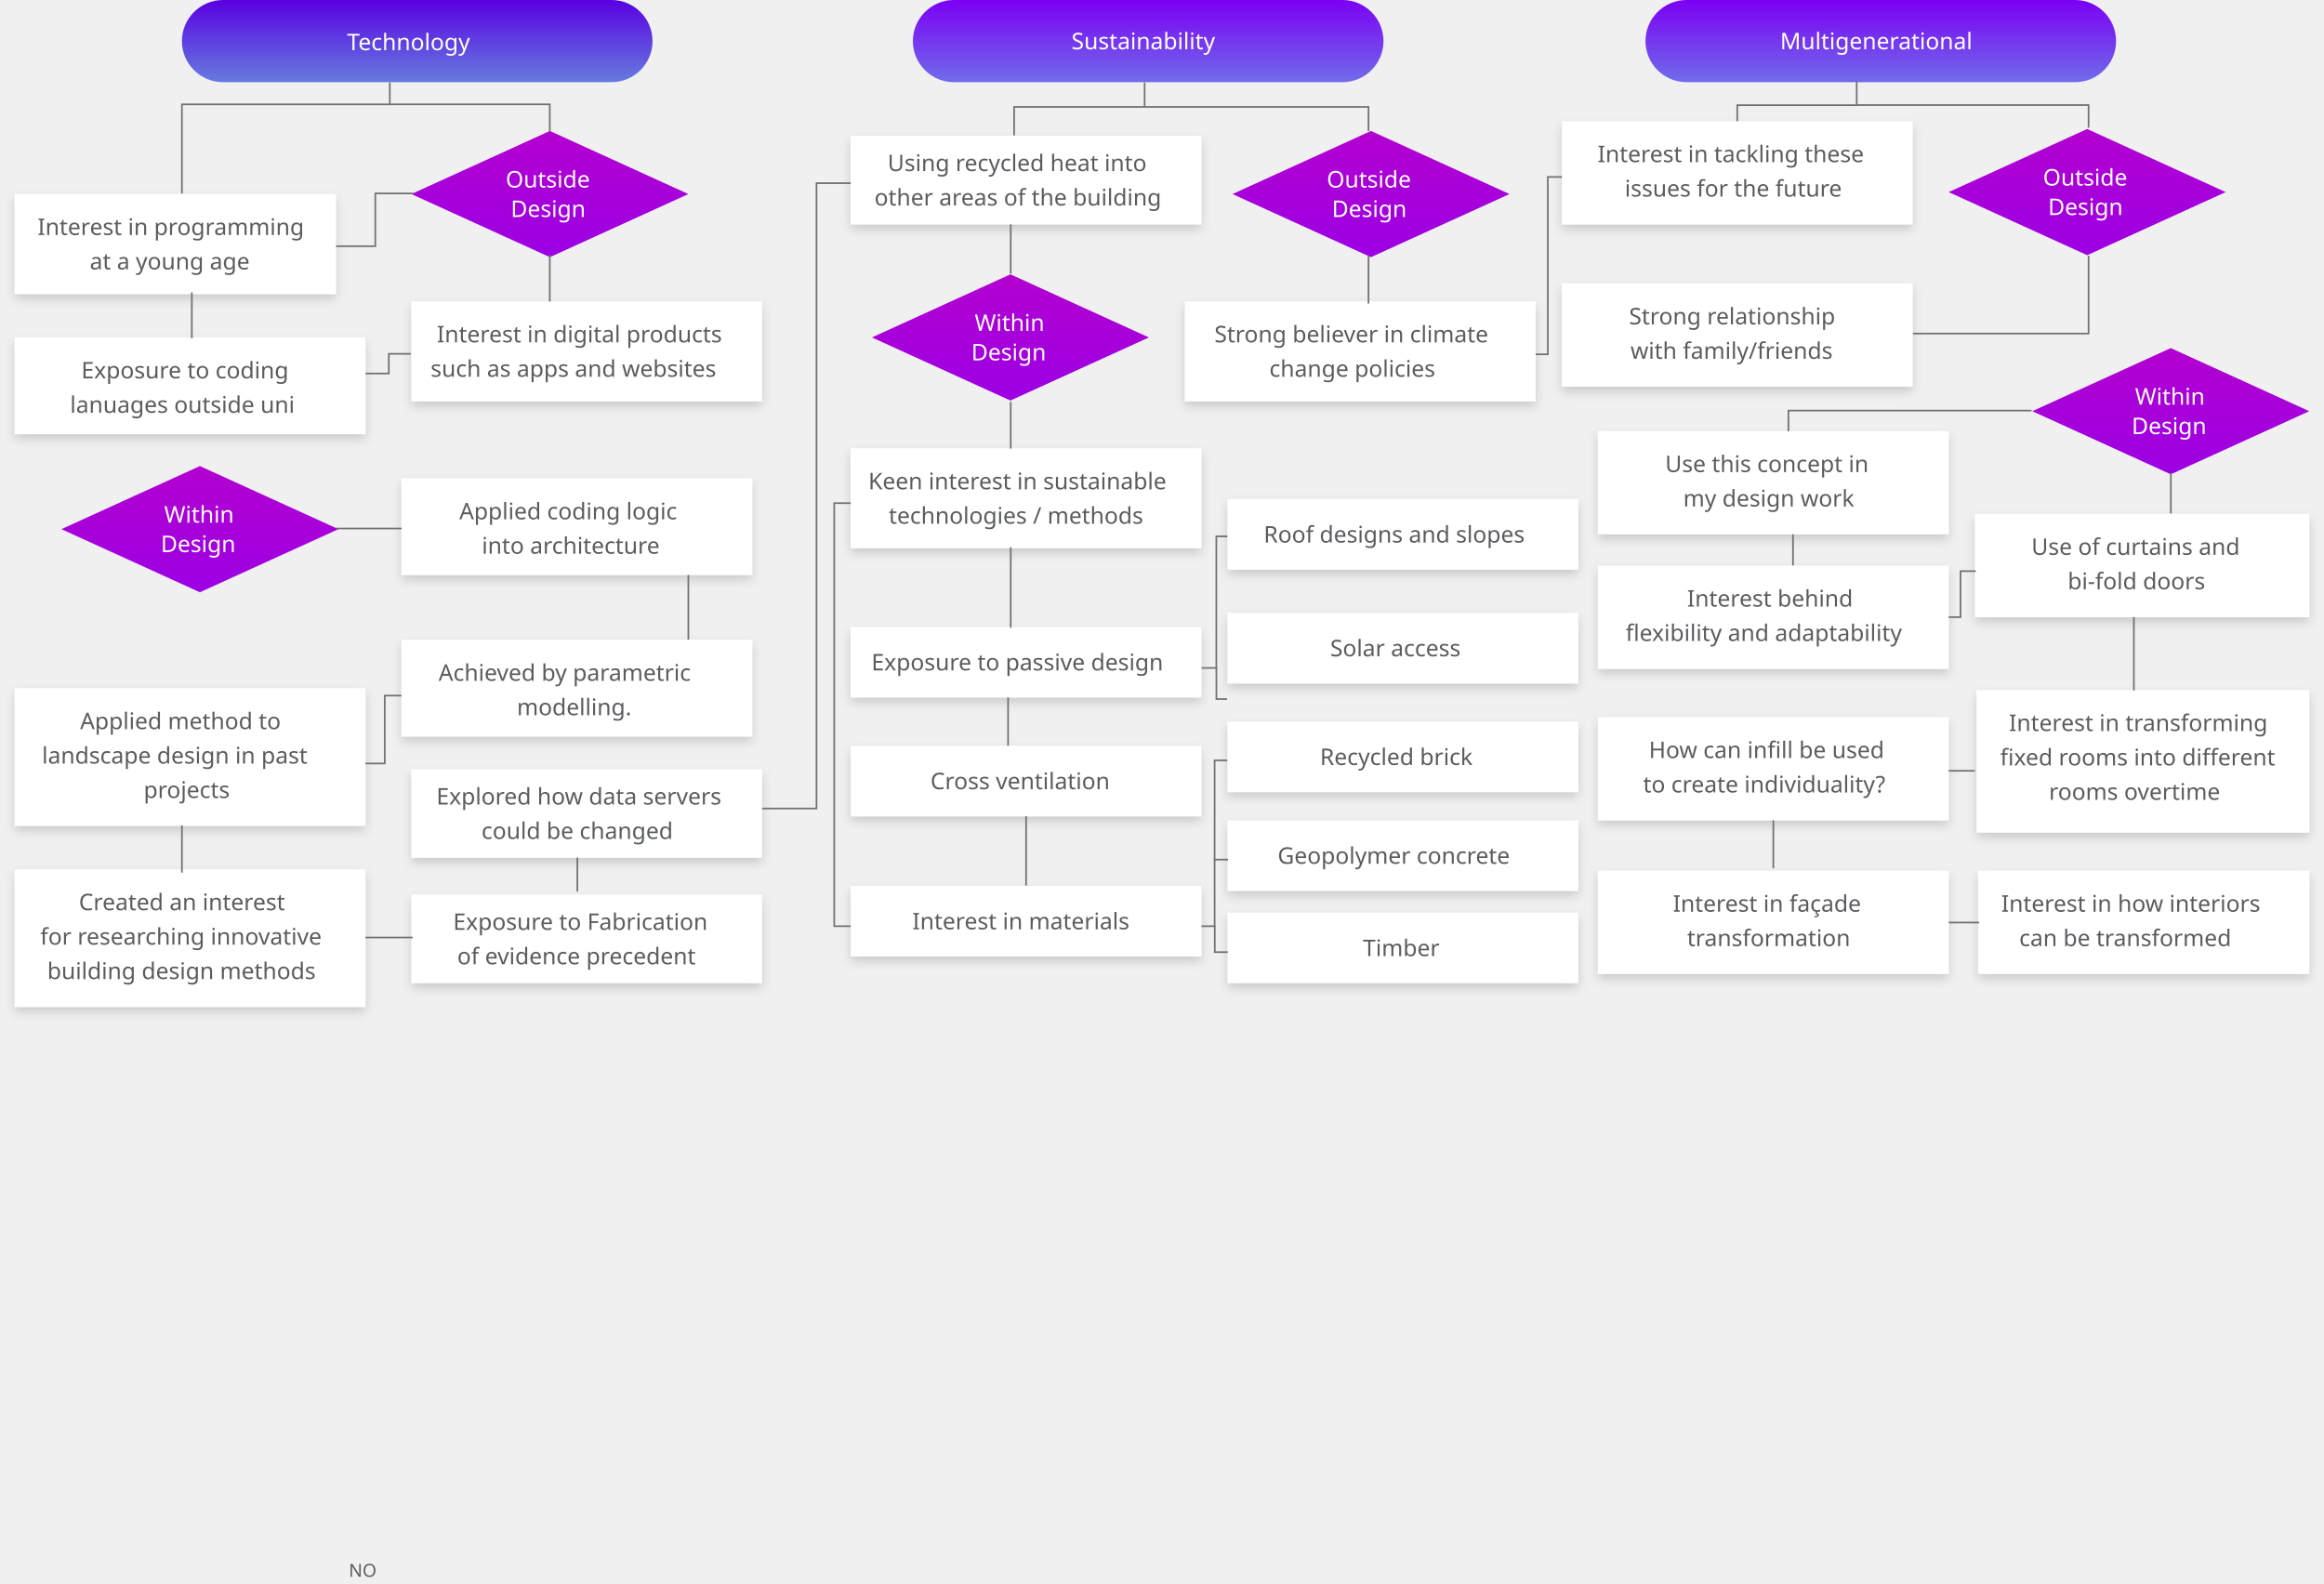
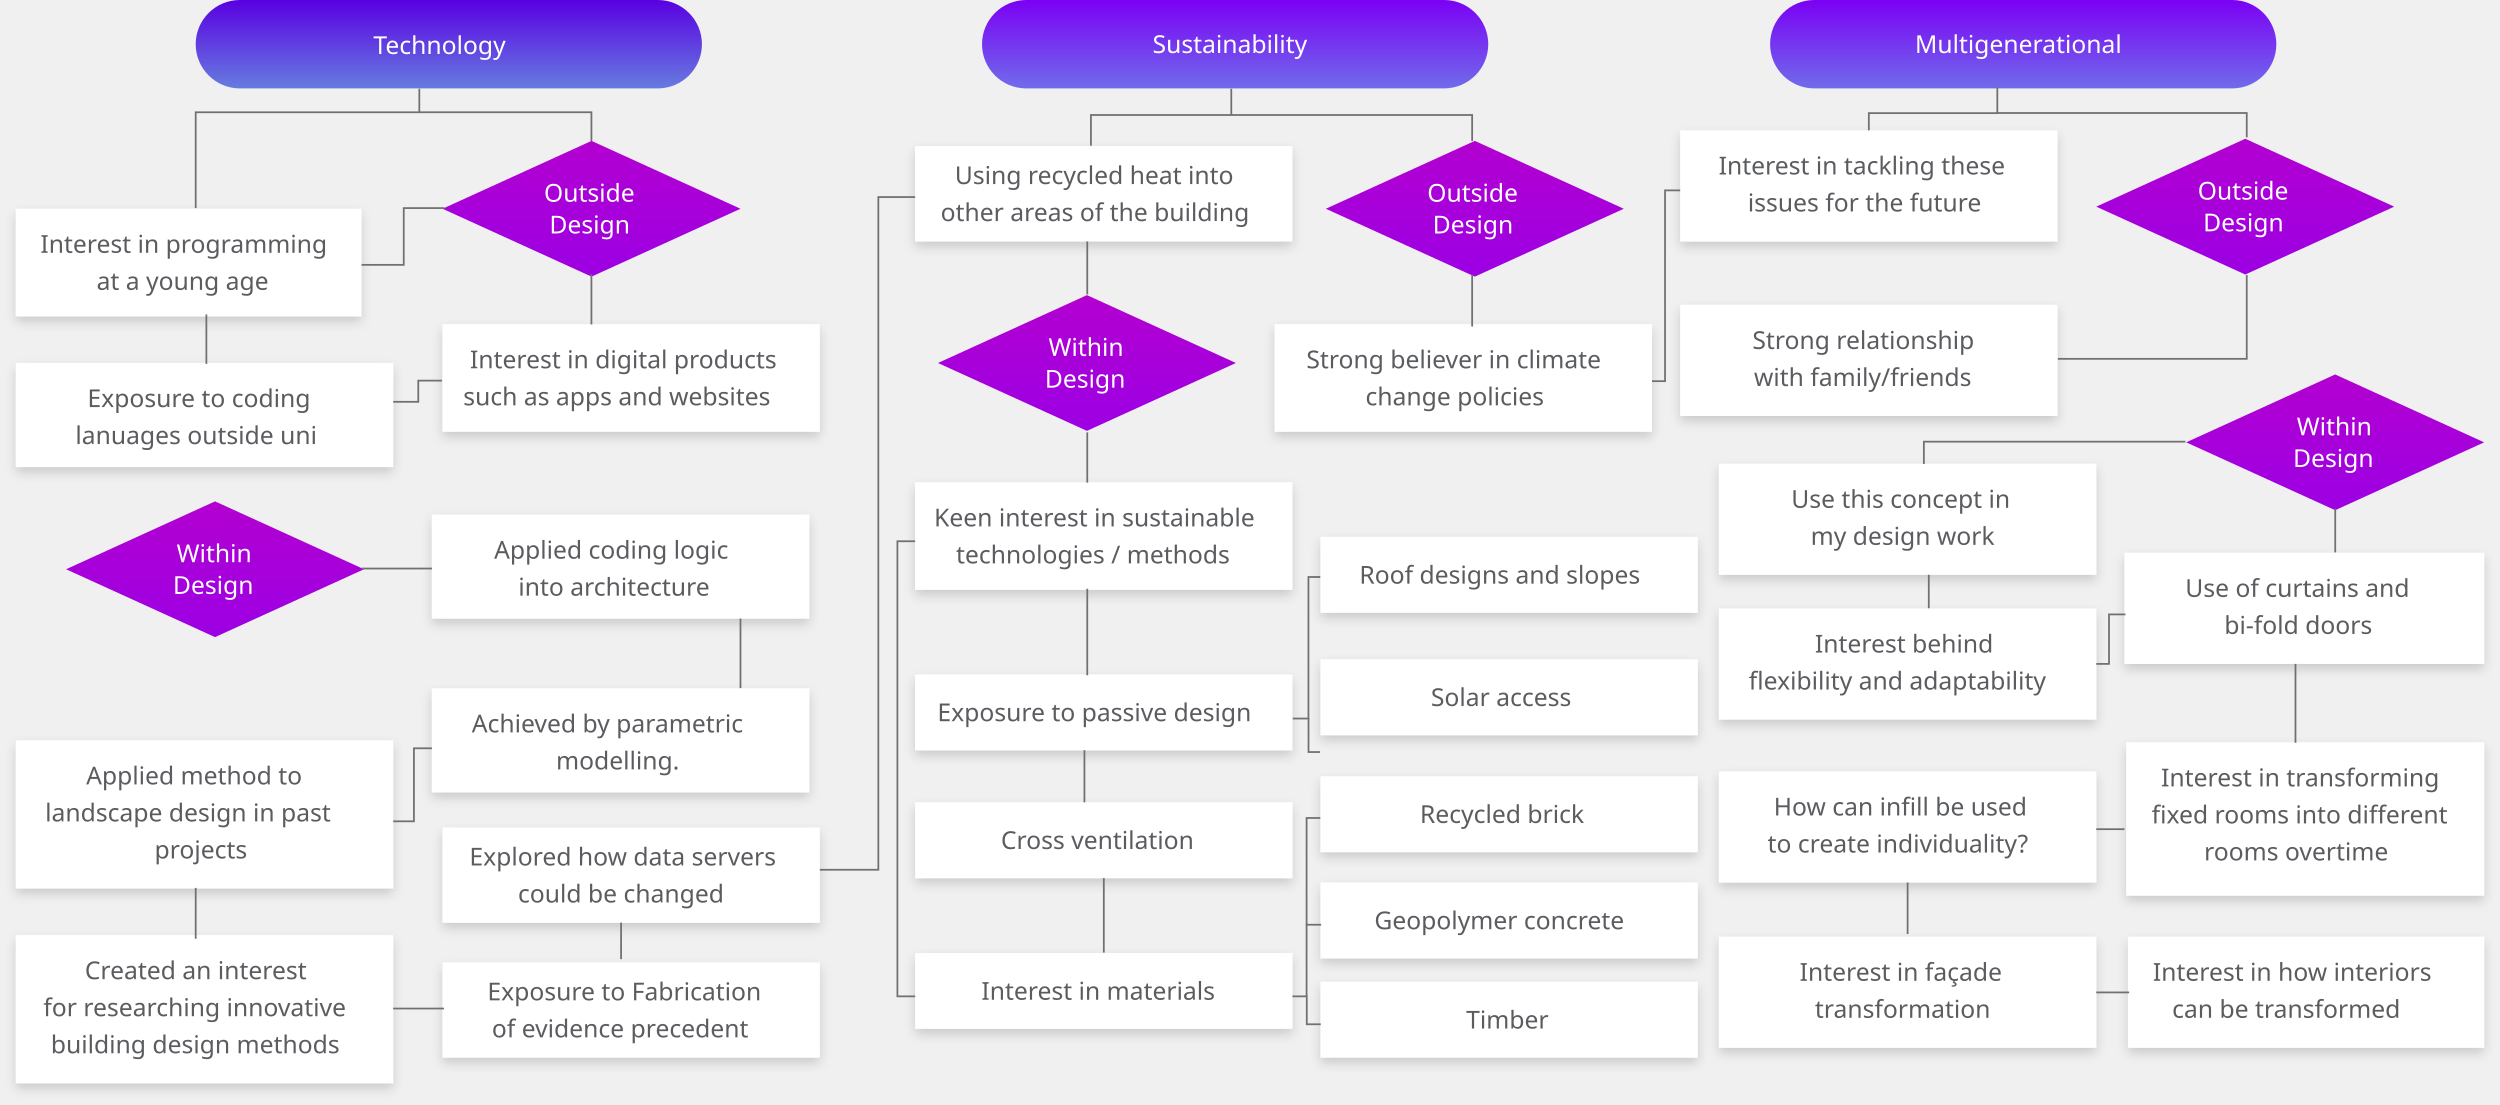
- <svg xmlns="http://www.w3.org/2000/svg" width="1418.001" height="966.108" viewBox="0 0 1418.001 966.108">
+ <svg xmlns="http://www.w3.org/2000/svg" width="1418.001" height="626.395" viewBox="0 0 1418.001 626.395">
  <defs>
    <linearGradient id="linear-gradient" x1="0.5" x2="0.5" y2="1" gradientUnits="objectBoundingBox">
      <stop offset="0" stop-color="#5900e1" />
      <stop offset="1" stop-color="#667ce0" />
    </linearGradient>
    <linearGradient id="linear-gradient-2" x1="0.5" x2="0.5" y2="1" gradientUnits="objectBoundingBox">
      <stop offset="0" stop-color="#7b00f4" />
      <stop offset="1" stop-color="#706cea" />
    </linearGradient>
    <filter id="Rectangle_21" x="0" y="112.405" width="214" height="79" filterUnits="userSpaceOnUse">
      <feOffset dy="3" input="SourceAlpha" />
      <feGaussianBlur stdDeviation="3" result="blur" />
      <feFlood flood-opacity="0.161" />
      <feComposite operator="in" in2="blur" />
      <feComposite in="SourceGraphic" />
    </filter>
    <filter id="Rectangle_21-2" x="242" y="177.89" width="232.001" height="79" filterUnits="userSpaceOnUse">
      <feOffset dy="3" input="SourceAlpha" />
      <feGaussianBlur stdDeviation="3" result="blur-2" />
      <feFlood flood-opacity="0.161" />
      <feComposite operator="in" in2="blur-2" />
      <feComposite in="SourceGraphic" />
    </filter>
    <linearGradient id="linear-gradient-4" x1="0.5" x2="0.5" y2="1" gradientUnits="objectBoundingBox">
      <stop offset="0" stop-color="#b300d0" />
      <stop offset="1" stop-color="#9c00e4" />
    </linearGradient>
    <filter id="Rectangle_21-3" x="0" y="199.89" width="232.001" height="77" filterUnits="userSpaceOnUse">
      <feOffset dy="3" input="SourceAlpha" />
      <feGaussianBlur stdDeviation="3" result="blur-3" />
      <feFlood flood-opacity="0.161" />
      <feComposite operator="in" in2="blur-3" />
      <feComposite in="SourceGraphic" />
    </filter>
    <filter id="Rectangle_21-4" x="236" y="285.876" width="232.001" height="77" filterUnits="userSpaceOnUse">
      <feOffset dy="3" input="SourceAlpha" />
      <feGaussianBlur stdDeviation="3" result="blur-4" />
      <feFlood flood-opacity="0.161" />
      <feComposite operator="in" in2="blur-4" />
      <feComposite in="SourceGraphic" />
    </filter>
    <filter id="Rectangle_21-5" x="236" y="384.409" width="232.001" height="77" filterUnits="userSpaceOnUse">
      <feOffset dy="3" input="SourceAlpha" />
      <feGaussianBlur stdDeviation="3" result="blur-5" />
      <feFlood flood-opacity="0.161" />
      <feComposite operator="in" in2="blur-5" />
      <feComposite in="SourceGraphic" />
    </filter>
    <filter id="Rectangle_21-6" x="0" y="413.909" width="232.001" height="102" filterUnits="userSpaceOnUse">
      <feOffset dy="3" input="SourceAlpha" />
      <feGaussianBlur stdDeviation="3" result="blur-6" />
      <feFlood flood-opacity="0.161" />
      <feComposite operator="in" in2="blur-6" />
      <feComposite in="SourceGraphic" />
    </filter>
    <filter id="Rectangle_21-7" x="0" y="524.395" width="232.001" height="102" filterUnits="userSpaceOnUse">
      <feOffset dy="3" input="SourceAlpha" />
      <feGaussianBlur stdDeviation="3" result="blur-7" />
      <feFlood flood-opacity="0.161" />
      <feComposite operator="in" in2="blur-7" />
      <feComposite in="SourceGraphic" />
    </filter>
    <filter id="Rectangle_21-8" x="242" y="539.89" width="232.001" height="72" filterUnits="userSpaceOnUse">
      <feOffset dy="3" input="SourceAlpha" />
      <feGaussianBlur stdDeviation="3" result="blur-8" />
      <feFlood flood-opacity="0.161" />
      <feComposite operator="in" in2="blur-8" />
      <feComposite in="SourceGraphic" />
    </filter>
    <filter id="Rectangle_21-9" x="242" y="463.395" width="232.001" height="72" filterUnits="userSpaceOnUse">
      <feOffset dy="3" input="SourceAlpha" />
      <feGaussianBlur stdDeviation="3" result="blur-9" />
      <feFlood flood-opacity="0.161" />
      <feComposite operator="in" in2="blur-9" />
      <feComposite in="SourceGraphic" />
    </filter>
    <filter id="Rectangle_21-10" x="510" y="76.905" width="232.001" height="72" filterUnits="userSpaceOnUse">
      <feOffset dy="3" input="SourceAlpha" />
      <feGaussianBlur stdDeviation="3" result="blur-10" />
      <feFlood flood-opacity="0.161" />
      <feComposite operator="in" in2="blur-10" />
      <feComposite in="SourceGraphic" />
    </filter>
    <filter id="Rectangle_21-11" x="714" y="177.89" width="232.001" height="79" filterUnits="userSpaceOnUse">
      <feOffset dy="3" input="SourceAlpha" />
      <feGaussianBlur stdDeviation="3" result="blur-11" />
      <feFlood flood-opacity="0.161" />
      <feComposite operator="in" in2="blur-11" />
      <feComposite in="SourceGraphic" />
    </filter>
    <filter id="Rectangle_21-12" x="510" y="267.558" width="232.001" height="79" filterUnits="userSpaceOnUse">
      <feOffset dy="3" input="SourceAlpha" />
      <feGaussianBlur stdDeviation="3" result="blur-12" />
      <feFlood flood-opacity="0.161" />
      <feComposite operator="in" in2="blur-12" />
      <feComposite in="SourceGraphic" />
    </filter>
    <filter id="Rectangle_21-13" x="510" y="376.558" width="232.001" height="61" filterUnits="userSpaceOnUse">
      <feOffset dy="3" input="SourceAlpha" />
      <feGaussianBlur stdDeviation="3" result="blur-13" />
      <feFlood flood-opacity="0.161" />
      <feComposite operator="in" in2="blur-13" />
      <feComposite in="SourceGraphic" />
    </filter>
    <filter id="Rectangle_21-14" x="740" y="298.548" width="232.001" height="61" filterUnits="userSpaceOnUse">
      <feOffset dy="3" input="SourceAlpha" />
      <feGaussianBlur stdDeviation="3" result="blur-14" />
      <feFlood flood-opacity="0.161" />
      <feComposite operator="in" in2="blur-14" />
      <feComposite in="SourceGraphic" />
    </filter>
    <filter id="Rectangle_21-15" x="740" y="367.961" width="232.001" height="61" filterUnits="userSpaceOnUse">
      <feOffset dy="3" input="SourceAlpha" />
      <feGaussianBlur stdDeviation="3" result="blur-15" />
      <feFlood flood-opacity="0.161" />
      <feComposite operator="in" in2="blur-15" />
      <feComposite in="SourceGraphic" />
    </filter>
    <filter id="Rectangle_21-16" x="510.079" y="449.058" width="232.001" height="61" filterUnits="userSpaceOnUse">
      <feOffset dy="3" input="SourceAlpha" />
      <feGaussianBlur stdDeviation="3" result="blur-16" />
      <feFlood flood-opacity="0.161" />
      <feComposite operator="in" in2="blur-16" />
      <feComposite in="SourceGraphic" />
    </filter>
    <filter id="Rectangle_21-17" x="510.079" y="534.56" width="232.001" height="61" filterUnits="userSpaceOnUse">
      <feOffset dy="3" input="SourceAlpha" />
      <feGaussianBlur stdDeviation="3" result="blur-17" />
      <feFlood flood-opacity="0.161" />
      <feComposite operator="in" in2="blur-17" />
      <feComposite in="SourceGraphic" />
    </filter>
    <filter id="Rectangle_21-18" x="740" y="434.288" width="232.001" height="61" filterUnits="userSpaceOnUse">
      <feOffset dy="3" input="SourceAlpha" />
      <feGaussianBlur stdDeviation="3" result="blur-18" />
      <feFlood flood-opacity="0.161" />
      <feComposite operator="in" in2="blur-18" />
      <feComposite in="SourceGraphic" />
    </filter>
    <filter id="Rectangle_21-19" x="740" y="494.558" width="232.001" height="61" filterUnits="userSpaceOnUse">
      <feOffset dy="3" input="SourceAlpha" />
      <feGaussianBlur stdDeviation="3" result="blur-19" />
      <feFlood flood-opacity="0.161" />
      <feComposite operator="in" in2="blur-19" />
      <feComposite in="SourceGraphic" />
    </filter>
    <filter id="Rectangle_21-20" x="740" y="550.89" width="232.001" height="61" filterUnits="userSpaceOnUse">
      <feOffset dy="3" input="SourceAlpha" />
      <feGaussianBlur stdDeviation="3" result="blur-20" />
      <feFlood flood-opacity="0.161" />
      <feComposite operator="in" in2="blur-20" />
      <feComposite in="SourceGraphic" />
    </filter>
    <filter id="Rectangle_21-21" x="944" y="67.938" width="232.001" height="81.009" filterUnits="userSpaceOnUse">
      <feOffset dy="3" input="SourceAlpha" />
      <feGaussianBlur stdDeviation="3" result="blur-21" />
      <feFlood flood-opacity="0.161" />
      <feComposite operator="in" in2="blur-21" />
      <feComposite in="SourceGraphic" />
    </filter>
    <filter id="Rectangle_21-22" x="944" y="166.938" width="232.001" height="81.009" filterUnits="userSpaceOnUse">
      <feOffset dy="3" input="SourceAlpha" />
      <feGaussianBlur stdDeviation="3" result="blur-22" />
      <feFlood flood-opacity="0.161" />
      <feComposite operator="in" in2="blur-22" />
      <feComposite in="SourceGraphic" />
    </filter>
    <filter id="Rectangle_21-23" x="966" y="257.04" width="232.001" height="81.009" filterUnits="userSpaceOnUse">
      <feOffset dy="3" input="SourceAlpha" />
      <feGaussianBlur stdDeviation="3" result="blur-23" />
      <feFlood flood-opacity="0.161" />
      <feComposite operator="in" in2="blur-23" />
      <feComposite in="SourceGraphic" />
    </filter>
    <filter id="Rectangle_21-24" x="966" y="339.123" width="232.001" height="81.008" filterUnits="userSpaceOnUse">
      <feOffset dy="3" input="SourceAlpha" />
      <feGaussianBlur stdDeviation="3" result="blur-24" />
      <feFlood flood-opacity="0.161" />
      <feComposite operator="in" in2="blur-24" />
      <feComposite in="SourceGraphic" />
    </filter>
    <filter id="Rectangle_21-25" x="1196" y="307.559" width="222.001" height="81.009" filterUnits="userSpaceOnUse">
      <feOffset dy="3" input="SourceAlpha" />
      <feGaussianBlur stdDeviation="3" result="blur-25" />
      <feFlood flood-opacity="0.161" />
      <feComposite operator="in" in2="blur-25" />
      <feComposite in="SourceGraphic" />
    </filter>
    <filter id="Rectangle_21-26" x="1197" y="415.029" width="221.001" height="105.008" filterUnits="userSpaceOnUse">
      <feOffset dy="3" input="SourceAlpha" />
      <feGaussianBlur stdDeviation="3" result="blur-26" />
      <feFlood flood-opacity="0.161" />
      <feComposite operator="in" in2="blur-26" />
      <feComposite in="SourceGraphic" />
    </filter>
    <filter id="Rectangle_21-27" x="966" y="431.549" width="232.001" height="81.008" filterUnits="userSpaceOnUse">
      <feOffset dy="3" input="SourceAlpha" />
      <feGaussianBlur stdDeviation="3" result="blur-27" />
      <feFlood flood-opacity="0.161" />
      <feComposite operator="in" in2="blur-27" />
      <feComposite in="SourceGraphic" />
    </filter>
    <filter id="Rectangle_21-28" x="966" y="525.299" width="232.001" height="81.009" filterUnits="userSpaceOnUse">
      <feOffset dy="3" input="SourceAlpha" />
      <feGaussianBlur stdDeviation="3" result="blur-28" />
      <feFlood flood-opacity="0.161" />
      <feComposite operator="in" in2="blur-28" />
      <feComposite in="SourceGraphic" />
    </filter>
    <filter id="Rectangle_21-29" x="1198" y="525.299" width="220.001" height="81.009" filterUnits="userSpaceOnUse">
      <feOffset dy="3" input="SourceAlpha" />
      <feGaussianBlur stdDeviation="3" result="blur-29" />
      <feFlood flood-opacity="0.161" />
      <feComposite operator="in" in2="blur-29" />
      <feComposite in="SourceGraphic" />
    </filter>
  </defs>
  <g id="diagram_of_thematic_links" data-name="diagram of thematic links" transform="translate(-251 -1578.11)">
    <g id="Diagram_test" data-name="Diagram test" transform="translate(113 486)">
      <g id="Group_396" data-name="Group 396" transform="translate(249 1092.11)">
        <rect id="Rectangle_3" data-name="Rectangle 3" width="287.135" height="50.15" rx="25.075" fill="url(#linear-gradient)" />
        <text id="Technology" transform="translate(100.777 30.639)" fill="#fff" font-size="14" font-family="Poppins-Regular, Poppins">
          <tspan x="0" y="0">Technology</tspan>
        </text>
      </g>
-       <text id="NO" transform="translate(359 2054.218)" fill="#5a5c5f" font-size="11" font-family="Poppins-Regular, Poppins">
-         <tspan x="-8.189" y="0">NO</tspan>
-       </text>
      <g id="Group_432" data-name="Group 432" transform="translate(695 1092.11)">
        <rect id="Rectangle_14" data-name="Rectangle 14" width="287.135" height="50.15" rx="25.075" fill="url(#linear-gradient-2)" />
        <text id="Sustainability" transform="translate(143.567 30.075)" fill="#fff" font-size="14" font-family="Poppins-Regular, Poppins">
          <tspan x="-46.844" y="0">Sustainability</tspan>
        </text>
      </g>
      <g id="Group_433" data-name="Group 433" transform="translate(1142 1092.11)">
        <rect id="Rectangle_14-2" data-name="Rectangle 14" width="287.135" height="50.15" rx="25.075" fill="url(#linear-gradient-2)" />
        <text id="Multigenerational" transform="translate(143.567 30.075)" fill="#fff" font-size="14" font-family="Poppins-Regular, Poppins">
          <tspan x="-61.418" y="0">Multigenerational</tspan>
        </text>
      </g>
      <g id="Group_434" data-name="Group 434" transform="translate(-547.141 827.515)">
        <g transform="matrix(1, 0, 0, 1, 685.14, 264.6)" filter="url(#Rectangle_21)">
          <rect id="Rectangle_21-30" data-name="Rectangle 21" width="196" height="61" transform="translate(9 118.4)" fill="#fff" />
        </g>
        <text id="Interest_in_programming_at_a_young_age" data-name="Interest in programming at a young age" transform="translate(793.464 408)" fill="#5a5c5f" font-size="14" font-family="Poppins-Regular, Poppins">
          <tspan x="-85.435" y="0">Interest in programming</tspan>
          <tspan x="-53.536" y="21">at a young age</tspan>
        </text>
      </g>
      <g id="Group_435" data-name="Group 435" transform="translate(-305.141 893)">
        <g transform="matrix(1, 0, 0, 1, 443.14, 199.11)" filter="url(#Rectangle_21-2)">
          <rect id="Rectangle_21-31" data-name="Rectangle 21" width="214.001" height="61" transform="translate(251 183.89)" fill="#fff" />
        </g>
        <text id="Interest_in_digital_products_such_as_apps_and_websites" data-name="Interest in digital products such as apps and websites" transform="translate(801.14 408)" fill="#5a5c5f" font-size="14" font-family="Poppins-Regular, Poppins">
          <tspan x="-91.448" y="0">Interest in digital products</tspan>
          <tspan x="-95.249" y="21">such as apps and websites</tspan>
        </text>
      </g>
      <g id="Group_436" data-name="Group 436" transform="translate(-108 523.236)">
        <path id="Polygon_5" data-name="Polygon 5" d="M84.5,0,169,38.5,84.5,77,0,38.5Z" transform="translate(497 648.778)" fill="url(#linear-gradient-4)" />
        <text id="Outside_Design" data-name="Outside Design" transform="translate(581.5 683.278)" fill="#fff" font-size="14" font-family="Poppins-Regular, Poppins">
          <tspan x="-26.978" y="0">Outside</tspan>
          <tspan x="-23.877" y="18">Design</tspan>
        </text>
      </g>
      <g id="Group_437" data-name="Group 437" transform="translate(-547.141 915)">
        <g transform="matrix(1, 0, 0, 1, 685.14, 177.11)" filter="url(#Rectangle_21-3)">
          <rect id="Rectangle_21-32" data-name="Rectangle 21" width="214.001" height="59" transform="translate(9 205.89)" fill="#fff" />
        </g>
        <text id="Exposure_to_coding_lanuages_outside_uni" data-name="Exposure to coding lanuages outside uni" transform="translate(801.14 408)" fill="#5a5c5f" font-size="14" font-family="Poppins-Regular, Poppins">
          <tspan x="-66.402" y="0">Exposure to coding</tspan>
          <tspan x="-73.248" y="21">lanuages outside uni</tspan>
        </text>
        <path id="Path_3875" data-name="Path 3875" d="M935.791,393h-13.4v12.015H908.179" fill="none" stroke="#707070" stroke-width="1" />
      </g>
      <g id="Group_438" data-name="Group 438" transform="translate(-321.542 727.707)">
        <path id="Polygon_5-2" data-name="Polygon 5" d="M84.5,0,169,38.5,84.5,77,0,38.5Z" transform="translate(497 648.778)" fill="url(#linear-gradient-4)" />
        <text id="Within_Design" data-name="Within Design" transform="translate(581.5 683.278)" fill="#fff" font-size="14" font-family="Poppins-Regular, Poppins">
          <tspan x="-21.784" y="0">Within</tspan>
          <tspan x="-23.877" y="18">Design</tspan>
        </text>
      </g>
      <g id="Group_439" data-name="Group 439" transform="translate(-311.141 1000.985)">
        <g transform="matrix(1, 0, 0, 1, 449.14, 91.12)" filter="url(#Rectangle_21-4)">
          <rect id="Rectangle_21-33" data-name="Rectangle 21" width="214.001" height="59" transform="translate(245 291.88)" fill="#fff" />
        </g>
        <text id="Applied_coding_logic_into_architecture" data-name="Applied coding logic into architecture" transform="translate(801.14 408)" fill="#5a5c5f" font-size="14" font-family="Poppins-Regular, Poppins">
          <tspan x="-71.736" y="0">Applied coding logic</tspan>
          <tspan x="-58.009" y="21">into architecture</tspan>
        </text>
      </g>
      <path id="Path_3878" data-name="Path 3878" d="M558,1442.985v39.533" fill="none" stroke="#707070" stroke-width="1" />
      <g id="Group_440" data-name="Group 440" transform="translate(-311.141 1099.519)">
        <g transform="matrix(1, 0, 0, 1, 449.14, -7.41)" filter="url(#Rectangle_21-5)">
          <rect id="Rectangle_21-34" data-name="Rectangle 21" width="214.001" height="59" transform="translate(245 390.41)" fill="#fff" />
        </g>
        <text id="Achieved_by_parametric_modelling." data-name="Achieved by parametric modelling." transform="translate(801.14 408)" fill="#5a5c5f" font-size="14" font-family="Poppins-Regular, Poppins">
          <tspan x="-84.406" y="0">Achieved by parametric</tspan>
          <tspan x="-36.61" y="21">modelling.</tspan>
        </text>
      </g>
      <g id="Group_441" data-name="Group 441" transform="translate(-547.141 1129.019)">
        <g transform="matrix(1, 0, 0, 1, 685.14, -36.91)" filter="url(#Rectangle_21-6)">
          <rect id="Rectangle_21-35" data-name="Rectangle 21" width="214.001" height="84" transform="translate(9 419.91)" fill="#fff" />
        </g>
        <text id="Applied_method_to_landscape_design_in_past_projects" data-name="Applied method to  landscape design in past  projects" transform="translate(801.14 408)" fill="#5a5c5f" font-size="14" font-family="Poppins-Regular, Poppins">
          <tspan x="-67.123" y="0">Applied method to </tspan>
          <tspan x="-90.377" y="21">landscape design in past </tspan>
          <tspan x="-28.35" y="42">projects</tspan>
        </text>
      </g>
      <g id="Group_442" data-name="Group 442" transform="translate(-547.141 1239.504)">
        <g transform="matrix(1, 0, 0, 1, 685.14, -147.39)" filter="url(#Rectangle_21-7)">
          <rect id="Rectangle_21-36" data-name="Rectangle 21" width="214.001" height="84" transform="translate(9 530.39)" fill="#fff" />
        </g>
        <text id="Created_an_interest_for_researching_innovative_building_design_methods" data-name="Created an interest for researching innovative building design methods" transform="translate(801.14 408)" fill="#5a5c5f" font-size="14" font-family="Poppins-Regular, Poppins">
          <tspan x="-67.9" y="0">Created an interest</tspan>
          <tspan x="-91.441" y="21">for researching innovative</tspan>
          <tspan x="-87.164" y="42">building design methods</tspan>
        </text>
      </g>
      <g id="Group_443" data-name="Group 443" transform="translate(-305.141 1240)">
        <g transform="matrix(1, 0, 0, 1, 443.14, -147.89)" filter="url(#Rectangle_21-8)">
          <rect id="Rectangle_21-37" data-name="Rectangle 21" width="214.001" height="54" transform="translate(251 545.89)" fill="#fff" />
        </g>
        <text id="Exposure_to_Fabrication_of_evidence_precedent" data-name="Exposure to Fabrication of evidence precedent" transform="translate(801.14 419.5)" fill="#5a5c5f" font-size="14" font-family="Poppins-Regular, Poppins">
          <tspan x="-81.543" y="0">Exposure to Fabrication</tspan>
          <tspan x="-79.023" y="21">of evidence precedent</tspan>
        </text>
      </g>
      <g id="Group_444" data-name="Group 444" transform="translate(-305.141 1163.504)">
        <g transform="matrix(1, 0, 0, 1, 443.14, -71.39)" filter="url(#Rectangle_21-9)">
          <rect id="Rectangle_21-38" data-name="Rectangle 21" width="214.001" height="54" transform="translate(251 469.39)" fill="#fff" />
        </g>
        <text id="Explored_how_data_servers_could_be_changed" data-name="Explored how data servers could be changed" transform="translate(801.14 419.5)" fill="#5a5c5f" font-size="14" font-family="Poppins-Regular, Poppins">
          <tspan x="-91.749" y="0">Explored how data servers</tspan>
          <tspan x="-64.218" y="21">could be changed</tspan>
        </text>
      </g>
      <g id="Group_445" data-name="Group 445" transform="translate(-37.141 777.015)">
        <g transform="matrix(1, 0, 0, 1, 175.14, 315.1)" filter="url(#Rectangle_21-10)">
          <rect id="Rectangle_21-39" data-name="Rectangle 21" width="214.001" height="54" transform="translate(519 82.9)" fill="#fff" />
        </g>
        <text id="Using_recycled_heat_into_other_areas_of_the_building" data-name="Using recycled heat into other areas of the building" transform="translate(801.14 419.5)" fill="#5a5c5f" font-size="14" font-family="Poppins-Regular, Poppins">
          <tspan x="-84.434" y="0">Using recycled heat into</tspan>
          <tspan x="-92.477" y="21">other areas of the building</tspan>
        </text>
      </g>
      <g id="Group_446" data-name="Group 446" transform="translate(393 523.236)">
        <path id="Polygon_5-3" data-name="Polygon 5" d="M84.5,0,169,38.5,84.5,77,0,38.5Z" transform="translate(497 648.778)" fill="url(#linear-gradient-4)" />
        <text id="Outside_Design-2" data-name="Outside Design" transform="translate(581.5 683.278)" fill="#fff" font-size="14" font-family="Poppins-Regular, Poppins">
          <tspan x="-26.978" y="0">Outside</tspan>
          <tspan x="-23.877" y="18">Design</tspan>
        </text>
      </g>
      <g id="Group_447" data-name="Group 447" transform="translate(166.859 893)">
        <g transform="matrix(1, 0, 0, 1, -28.86, 199.11)" filter="url(#Rectangle_21-11)">
          <rect id="Rectangle_21-40" data-name="Rectangle 21" width="214.001" height="61" transform="translate(723 183.89)" fill="#fff" />
        </g>
        <text id="Strong_believer_in_climate_change_policies" data-name="Strong believer in climate change policies" transform="translate(801.14 408)" fill="#5a5c5f" font-size="14" font-family="Poppins-Regular, Poppins">
          <tspan x="-89.026" y="0">Strong believer in climate</tspan>
          <tspan x="-55.503" y="21">change policies</tspan>
        </text>
        <path id="Path_3885" data-name="Path 3885" d="M806.141,354.818v29.508" fill="none" stroke="#707070" stroke-width="1" />
      </g>
      <g id="Group_448" data-name="Group 448" transform="translate(173 610.722)">
        <path id="Polygon_5-4" data-name="Polygon 5" d="M84.5,0,169,38.5,84.5,77,0,38.5Z" transform="translate(497 648.778)" fill="url(#linear-gradient-4)" />
        <text id="Within_Design-2" data-name="Within Design" transform="translate(581.5 683.278)" fill="#fff" font-size="14" font-family="Poppins-Regular, Poppins">
          <tspan x="-21.784" y="0">Within</tspan>
          <tspan x="-23.877" y="18">Design</tspan>
        </text>
      </g>
      <g id="Group_450" data-name="Group 450" transform="translate(-37.141 982.667)">
        <g transform="matrix(1, 0, 0, 1, 175.14, 109.44)" filter="url(#Rectangle_21-12)">
          <rect id="Rectangle_21-41" data-name="Rectangle 21" width="214.001" height="61" transform="translate(519 273.56)" fill="#fff" />
        </g>
        <text id="Keen_interest_in_sustainable_technologies_methods" data-name="Keen interest in sustainable technologies / methods" transform="translate(801.14 408)" fill="#5a5c5f" font-size="14" font-family="Poppins-Regular, Poppins">
          <tspan x="-96.201" y="0">Keen interest in sustainable</tspan>
          <tspan x="-83.741" y="21">technologies / methods</tspan>
        </text>
      </g>
      <g id="Group_451" data-name="Group 451" transform="translate(-37.141 1082.667)">
        <g transform="matrix(1, 0, 0, 1, 175.14, 9.44)" filter="url(#Rectangle_21-13)">
          <rect id="Rectangle_21-42" data-name="Rectangle 21" width="214.001" height="43" transform="translate(519 382.56)" fill="#fff" />
        </g>
        <text id="Exposure_to_passive_design" data-name="Exposure to passive design" transform="translate(801.141 418.5)" fill="#5a5c5f" font-size="14" font-family="Poppins-Regular, Poppins">
          <tspan x="-94.297" y="0">Exposure to passive design</tspan>
        </text>
      </g>
      <g id="Group_452" data-name="Group 452" transform="translate(195.859 1004.167)">
        <path id="Path_3888" data-name="Path 3888" d="M675.367,495.5h8.922V415.214h6.862" fill="none" stroke="#707070" stroke-width="1" />
      </g>
      <g id="Group_463" data-name="Group 463" transform="translate(830 522.04)">
        <path id="Polygon_5-5" data-name="Polygon 5" d="M84.5,0,169,38.5,84.5,77,0,38.5Z" transform="translate(497 648.778)" fill="url(#linear-gradient-4)" />
        <text id="Outside_Design-3" data-name="Outside Design" transform="translate(581.5 683.278)" fill="#fff" font-size="14" font-family="Poppins-Regular, Poppins">
          <tspan x="-26.978" y="0">Outside</tspan>
          <tspan x="-23.877" y="18">Design</tspan>
        </text>
      </g>
      <g id="Group_465" data-name="Group 465" transform="translate(881 655.722)">
        <path id="Polygon_5-6" data-name="Polygon 5" d="M84.5,0,169,38.5,84.5,77,0,38.5Z" transform="translate(497 648.778)" fill="url(#linear-gradient-4)" />
        <text id="Within_Design-3" data-name="Within Design" transform="translate(581.5 683.278)" fill="#fff" font-size="14" font-family="Poppins-Regular, Poppins">
          <tspan x="-21.784" y="0">Within</tspan>
          <tspan x="-23.877" y="18">Design</tspan>
        </text>
      </g>
    </g>
    <path id="Path_3873" data-name="Path 3873" d="M15487.054,949.135H15464v32.2h-23.929" transform="translate(-14984 747)" fill="none" stroke="#707070" stroke-width="1" />
    <path id="Path_3874" data-name="Path 3874" d="M15570.456,986.615v28.506" transform="translate(-14984 747)" fill="none" stroke="#707070" stroke-width="1" />
    <path id="Path_3876" data-name="Path 3876" d="M15352.057,1009.475v28.018" transform="translate(-14984 747)" fill="none" stroke="#707070" stroke-width="1" />
    <path id="Path_3877" data-name="Path 3877" d="M15440.071,1153.582H15480" transform="translate(-14984 747)" fill="none" stroke="#707070" stroke-width="1" />
    <path id="Path_3879" data-name="Path 3879" d="M15480,1255.546h-10.225v41.418H15458" transform="translate(-14984 747)" fill="none" stroke="#707070" stroke-width="1" />
    <path id="Path_3880" data-name="Path 3880" d="M15346,1334.745v28.822" transform="translate(-14984 747)" fill="none" stroke="#707070" stroke-width="1" />
    <path id="Path_3881" data-name="Path 3881" d="M15346,1334.745v28.822" transform="translate(1837.566 -13195.844) rotate(90)" fill="none" stroke="#707070" stroke-width="1" />
    <path id="Path_3882" data-name="Path 3882" d="M15587.276,1369.974v-20.709" transform="translate(-14984 752.157)" fill="none" stroke="#707070" stroke-width="1" />
    <path id="Path_3883" data-name="Path 3883" d="M15700,1324.437h33.2V942.879h20.876" transform="translate(-14984 747)" fill="none" stroke="#707070" stroke-width="1" />
    <path id="Path_3886" data-name="Path 3886" d="M15851.7,1076.346v28.506" transform="translate(-14984 747)" fill="none" stroke="#707070" stroke-width="1" />
    <path id="Path_3887" data-name="Path 3887" d="M15851.7,1165.032v49.093" transform="translate(-14984 747)" fill="none" stroke="#707070" stroke-width="1" />
    <g id="Group_453" data-name="Group 453" transform="translate(305.859 1490.658)">
      <g transform="matrix(1, 0, 0, 1, -54.86, 87.45)" filter="url(#Rectangle_21-14)">
        <rect id="Rectangle_21-43" data-name="Rectangle 21" width="214.001" height="43" transform="translate(749 304.55)" fill="#fff" />
      </g>
      <text id="Roof_designs_and_slopes" data-name="Roof designs and slopes" transform="translate(801.141 418.5)" fill="#5a5c5f" font-size="14" font-family="Poppins-Regular, Poppins">
        <tspan x="-84.966" y="0">Roof designs and slopes</tspan>
      </text>
    </g>
    <g id="Group_454" data-name="Group 454" transform="translate(305.859 1560.071)">
      <g transform="matrix(1, 0, 0, 1, -54.86, 18.04)" filter="url(#Rectangle_21-15)">
        <rect id="Rectangle_21-44" data-name="Rectangle 21" width="214.001" height="43" transform="translate(749 373.96)" fill="#fff" />
      </g>
      <text id="Solar_access" data-name="Solar access" transform="translate(801.141 418.5)" fill="#5a5c5f" font-size="14" font-family="Poppins-Regular, Poppins">
        <tspan x="-44.401" y="0">Solar access</tspan>
      </text>
    </g>
    <path id="Path_3889" data-name="Path 3889" d="M15977.183,1238.474v19.193h6.54" transform="translate(-14984 747)" fill="none" stroke="#707070" stroke-width="1" />
    <g id="Group_455" data-name="Group 455" transform="translate(75.938 1641.167)">
      <g id="Group_456" data-name="Group 456">
        <g transform="matrix(1, 0, 0, 1, 175.06, -63.06)" filter="url(#Rectangle_21-16)">
          <rect id="Rectangle_21-45" data-name="Rectangle 21" width="214.001" height="43" transform="translate(519.08 455.06)" fill="#fff" />
        </g>
        <text id="Cross_ventilation" data-name="Cross ventilation" transform="translate(801.141 418.5)" fill="#5a5c5f" font-size="14" font-family="Poppins-Regular, Poppins">
          <tspan x="-58.373" y="0">Cross ventilation</tspan>
        </text>
      </g>
      <path id="Path_3890" data-name="Path 3890" d="M790.151,392V362.46" fill="none" stroke="#707070" stroke-width="1" />
    </g>
    <g id="Group_457" data-name="Group 457" transform="translate(75.938 1726.67)">
      <g transform="matrix(1, 0, 0, 1, 175.06, -148.56)" filter="url(#Rectangle_21-17)">
        <rect id="Rectangle_21-46" data-name="Rectangle 21" width="214.001" height="43" transform="translate(519.08 540.56)" fill="#fff" />
      </g>
      <text id="Interest_in_materials" data-name="Interest in materials" transform="translate(801.141 418.5)" fill="#5a5c5f" font-size="14" font-family="Poppins-Regular, Poppins">
        <tspan x="-69.454" y="0">Interest in materials</tspan>
      </text>
    </g>
    <path id="Path_3891" data-name="Path 3891" d="M15754.078,1138.108h-10.071v258.133h10.071" transform="translate(-14984 747)" fill="none" stroke="#707070" stroke-width="1" />
    <path id="Path_3892" data-name="Path 3892" d="M15346,949.135V894.791h126.836V881.409" transform="translate(-14984 747)" fill="none" stroke="#707070" stroke-width="1" />
    <path id="Path_3893" data-name="Path 3893" d="M15570.456,910.633V894.295h-97.384" transform="translate(-14984 747.48)" fill="none" stroke="#707070" stroke-width="1" />
    <path id="Path_3894" data-name="Path 3894" d="M16070,911.114V896.338h-216.223v17.42" transform="translate(-14984 747)" fill="none" stroke="#707070" stroke-width="1" />
    <path id="Path_3895" data-name="Path 3895" d="M15851.7,996.87V966.83" transform="translate(-14984 748.226)" fill="none" stroke="#707070" stroke-width="1" />
    <path id="Path_3896" data-name="Path 3896" d="M15933.391,881.43V896.4" transform="translate(-14984 747)" fill="none" stroke="#707070" stroke-width="1" />
    <g id="Group_458" data-name="Group 458" transform="translate(305.859 1626.398)">
      <g transform="matrix(1, 0, 0, 1, -54.86, -48.29)" filter="url(#Rectangle_21-18)">
        <rect id="Rectangle_21-47" data-name="Rectangle 21" width="214.001" height="43" transform="translate(749 440.29)" fill="#fff" />
      </g>
      <text id="Recycled_brick" data-name="Recycled brick" transform="translate(801.141 418.5)" fill="#5a5c5f" font-size="14" font-family="Poppins-Regular, Poppins">
        <tspan x="-50.617" y="0">Recycled brick</tspan>
      </text>
    </g>
    <g id="Group_459" data-name="Group 459" transform="translate(305.859 1686.667)">
      <g transform="matrix(1, 0, 0, 1, -54.86, -108.56)" filter="url(#Rectangle_21-19)">
        <rect id="Rectangle_21-48" data-name="Rectangle 21" width="214.001" height="43" transform="translate(749 500.56)" fill="#fff" />
      </g>
      <text id="Geopolymer_concrete" data-name="Geopolymer concrete" transform="translate(801.141 418.5)" fill="#5a5c5f" font-size="14" font-family="Poppins-Regular, Poppins">
        <tspan x="-76.468" y="0">Geopolymer concrete</tspan>
      </text>
    </g>
    <g id="Group_460" data-name="Group 460" transform="translate(305.859 1743)">
      <g transform="matrix(1, 0, 0, 1, -54.86, -164.89)" filter="url(#Rectangle_21-20)">
        <rect id="Rectangle_21-49" data-name="Rectangle 21" width="214.001" height="43" transform="translate(749 556.89)" fill="#fff" />
      </g>
      <text id="Timber" transform="translate(801.141 418.5)" fill="#5a5c5f" font-size="14" font-family="Poppins-Regular, Poppins">
        <tspan x="-24.402" y="0">Timber</tspan>
      </text>
    </g>
    <path id="Path_3897" data-name="Path 3897" d="M15861.078,1329.167v42.256" transform="translate(-14984 747)" fill="none" stroke="#707070" stroke-width="1" />
    <path id="Path_3898" data-name="Path 3898" d="M15968.079,1396.241h8.118v15.83h7.918" transform="translate(-14984 747)" fill="none" stroke="#707070" stroke-width="1" />
    <path id="Path_3899" data-name="Path 3899" d="M15976.1,1396.241v-40.627h8.229" transform="translate(-14984 747)" fill="none" stroke="#707070" stroke-width="1" />
    <path id="Path_3900" data-name="Path 3900" d="M15976.1,1355.614v-60.548h7.748" transform="translate(-14984 747)" fill="none" stroke="#707070" stroke-width="1" />
    <g id="Group_462" data-name="Group 462" transform="translate(509.859 1269.048)">
      <g transform="matrix(1, 0, 0, 1, -258.86, 309.06)" filter="url(#Rectangle_21-21)">
        <rect id="Rectangle_21-50" data-name="Rectangle 21" width="214.001" height="63.008" transform="translate(953 73.94)" fill="#fff" />
      </g>
      <text id="Interest_in_tackling_these_issues_for_the_future" data-name="Interest in tackling these issues for the future" transform="translate(801.14 408)" fill="#5a5c5f" font-size="14" font-family="Poppins-Regular, Poppins">
        <tspan x="-85.204" y="0">Interest in tackling these</tspan>
        <tspan x="-68.635" y="21">issues for the future</tspan>
      </text>
    </g>
    <path id="Path_3901" data-name="Path 3901" d="M16172,1047.307h7.411V939.092H16188" transform="translate(-14984 747)" fill="none" stroke="#707070" stroke-width="1" />
    <path id="Path_3902" data-name="Path 3902" d="M16295,905.048v-9.768h72.883V880.5" transform="translate(-14984 747)" fill="none" stroke="#707070" stroke-width="1" />
    <path id="Path_3903" data-name="Path 3903" d="M16509.354,908.551v-13.8h-141.471" transform="translate(-14984 747.453)" fill="none" stroke="#707070" stroke-width="1" />
    <g id="Group_464" data-name="Group 464" transform="translate(509.859 1368.048)">
      <g transform="matrix(1, 0, 0, 1, -258.86, 210.06)" filter="url(#Rectangle_21-22)">
        <rect id="Rectangle_21-51" data-name="Rectangle 21" width="214.001" height="63.008" transform="translate(953 172.94)" fill="#fff" />
      </g>
      <text id="Strong_relationship_with_family_friends" data-name="Strong relationship with family/friends" transform="translate(801.14 408)" fill="#5a5c5f" font-size="14" font-family="Poppins-Regular, Poppins">
        <tspan x="-66.052" y="0">Strong relationship</tspan>
        <tspan x="-65.163" y="21">with family/friends</tspan>
      </text>
    </g>
    <path id="Path_3904" data-name="Path 3904" d="M16509.354,987.131v47.509h-107.148" transform="translate(-14984 747)" fill="none" stroke="#707070" stroke-width="1" />
    <g id="Group_466" data-name="Group 466" transform="translate(531.859 1458.15)">
      <g transform="matrix(1, 0, 0, 1, -280.86, 119.96)" filter="url(#Rectangle_21-23)">
        <rect id="Rectangle_21-52" data-name="Rectangle 21" width="214.001" height="63.008" transform="translate(975 263.04)" fill="#fff" />
      </g>
      <text id="Use_this_concept_in_my_design_work" data-name="Use this concept in my design work" transform="translate(801.14 408)" fill="#5a5c5f" font-size="14" font-family="Poppins-Regular, Poppins">
        <tspan x="-66.01" y="0">Use this concept in</tspan>
        <tspan x="-54.985" y="21">my design work</tspan>
      </text>
    </g>
    <path id="Path_3905" data-name="Path 3905" d="M16471.385,1081.622h-148.334v12.669" transform="translate(-14980.833 747)" fill="none" stroke="#707070" stroke-width="1" />
    <g id="Group_467" data-name="Group 467" transform="translate(531.859 1540.233)">
      <g transform="matrix(1, 0, 0, 1, -280.86, 37.88)" filter="url(#Rectangle_21-24)">
        <rect id="Rectangle_21-53" data-name="Rectangle 21" width="214.001" height="63.008" transform="translate(975 345.12)" fill="#fff" />
      </g>
      <text id="Interest_behind_flexibility_and_adaptability" data-name="Interest behind flexibility and adaptability" transform="translate(801.14 408)" fill="#5a5c5f" font-size="14" font-family="Poppins-Regular, Poppins">
        <tspan x="-52.598" y="0">Interest behind</tspan>
        <tspan x="-90.104" y="21">flexibility and adaptability</tspan>
      </text>
      <path id="Path_3906" data-name="Path 3906" d="M798.9,363.877" fill="none" stroke="#707070" stroke-width="1" />
    </g>
    <path id="Path_3907" data-name="Path 3907" d="M16329,1157.11v19" transform="translate(-14984 747)" fill="none" stroke="#707070" stroke-width="1" />
    <g id="Group_468" data-name="Group 468" transform="translate(751.859 1508.669)">
      <g transform="matrix(1, 0, 0, 1, -500.86, 69.44)" filter="url(#Rectangle_21-25)">
        <rect id="Rectangle_21-54" data-name="Rectangle 21" width="204.001" height="63.008" transform="translate(1205 313.56)" fill="#fff" />
      </g>
      <text id="Use_of_curtains_and_bi-fold_doors" data-name="Use of curtains and bi-fold doors" transform="translate(806.14 408)" fill="#5a5c5f" font-size="14" font-family="Poppins-Regular, Poppins">
        <tspan x="-67.529" y="0">Use of curtains and</tspan>
        <tspan x="-45.374" y="21">bi-fold doors</tspan>
      </text>
      <path id="Path_3906-2" data-name="Path 3906" d="M798.9,363.877" fill="none" stroke="#707070" stroke-width="1" />
    </g>
    <path id="Path_3908" data-name="Path 3908" d="M16559.551,1119.63v24.81" transform="translate(-14984 747)" fill="none" stroke="#707070" stroke-width="1" />
    <path id="Path_3909" data-name="Path 3909" d="M16424,1207.677h7.229v-28.072h9.34" transform="translate(-14984 747)" fill="none" stroke="#707070" stroke-width="1" />
    <g id="Group_469" data-name="Group 469" transform="translate(751.859 1616.139)">
      <g transform="matrix(1, 0, 0, 1, -500.86, -38.03)" filter="url(#Rectangle_21-26)">
        <rect id="Rectangle_21-55" data-name="Rectangle 21" width="203.001" height="87.008" transform="translate(1206 421.03)" fill="#fff" />
      </g>
      <text id="Interest_in_transforming_fixed_rooms_into_different_rooms_overtime_" data-name="Interest in transforming fixed rooms into different rooms overtime " transform="translate(806.64 408)" fill="#5a5c5f" font-size="14" font-family="Poppins-Regular, Poppins">
        <tspan x="-81.746" y="0">Interest in transforming</tspan>
        <tspan x="-87.101" y="21">fixed rooms into different</tspan>
        <tspan x="-57.351" y="42">rooms overtime </tspan>
      </text>
      <path id="Path_3906-3" data-name="Path 3906" d="M798.9,363.877" fill="none" stroke="#707070" stroke-width="1" />
    </g>
    <path id="Path_3910" data-name="Path 3910" d="M16537,1207.677v44.715" transform="translate(-14984 747)" fill="none" stroke="#707070" stroke-width="1" />
    <g id="Group_470" data-name="Group 470" transform="translate(531.859 1632.659)">
      <g transform="matrix(1, 0, 0, 1, -280.86, -54.55)" filter="url(#Rectangle_21-27)">
        <rect id="Rectangle_21-56" data-name="Rectangle 21" width="214.001" height="63.008" transform="translate(975 437.55)" fill="#fff" />
      </g>
      <text id="How_can_infill_be_used_to_create_individuality_" data-name="How can infill be used to create individuality?" transform="translate(801.14 408)" fill="#5a5c5f" font-size="14" font-family="Poppins-Regular, Poppins">
        <tspan x="-75.95" y="0">How can infill be used</tspan>
        <tspan x="-79.436" y="21">to create individuality?</tspan>
      </text>
      <path id="Path_3906-4" data-name="Path 3906" d="M798.9,363.877" fill="none" stroke="#707070" stroke-width="1" />
    </g>
    <path id="Path_3911" data-name="Path 3911" d="M16440,1301.426h-16" transform="translate(-14984 747)" fill="none" stroke="#707070" stroke-width="1" />
    <g id="Group_471" data-name="Group 471" transform="translate(531.859 1726.408)">
      <g transform="matrix(1, 0, 0, 1, -280.86, -148.3)" filter="url(#Rectangle_21-28)">
        <rect id="Rectangle_21-57" data-name="Rectangle 21" width="214.001" height="63.008" transform="translate(975 531.3)" fill="#fff" />
      </g>
      <text id="Interest_in_façade_transformation" data-name="Interest in façade transformation" transform="translate(801.14 408)" fill="#5a5c5f" font-size="14" font-family="Poppins-Regular, Poppins">
        <tspan x="-61.271" y="0">Interest in façade</tspan>
        <tspan x="-52.591" y="21">transformation</tspan>
      </text>
      <path id="Path_3906-5" data-name="Path 3906" d="M798.9,363.877" fill="none" stroke="#707070" stroke-width="1" />
    </g>
    <path id="Path_3912" data-name="Path 3912" d="M16317,1331.667v29.206" transform="translate(-14984 747)" fill="none" stroke="#707070" stroke-width="1" />
    <g id="Group_472" data-name="Group 472" transform="translate(751.859 1726.408)">
      <g transform="matrix(1, 0, 0, 1, -500.86, -148.3)" filter="url(#Rectangle_21-29)">
        <rect id="Rectangle_21-58" data-name="Rectangle 21" width="202.001" height="63.008" transform="translate(1207 531.3)" fill="#fff" />
      </g>
      <text id="Interest_in_how_interiors_can_be_transformed" data-name="Interest in how interiors can be transformed" transform="translate(801.14 408)" fill="#5a5c5f" font-size="14" font-family="Poppins-Regular, Poppins">
        <tspan x="-80.92" y="0">Interest in how interiors</tspan>
        <tspan x="-69.972" y="21">can be transformed</tspan>
      </text>
      <path id="Path_3906-6" data-name="Path 3906" d="M798.9,363.877" fill="none" stroke="#707070" stroke-width="1" />
    </g>
    <path id="Path_3913" data-name="Path 3913" d="M16424,1394.008h18.631" transform="translate(-14984 747)" fill="none" stroke="#707070" stroke-width="1" />
  </g>
</svg>
